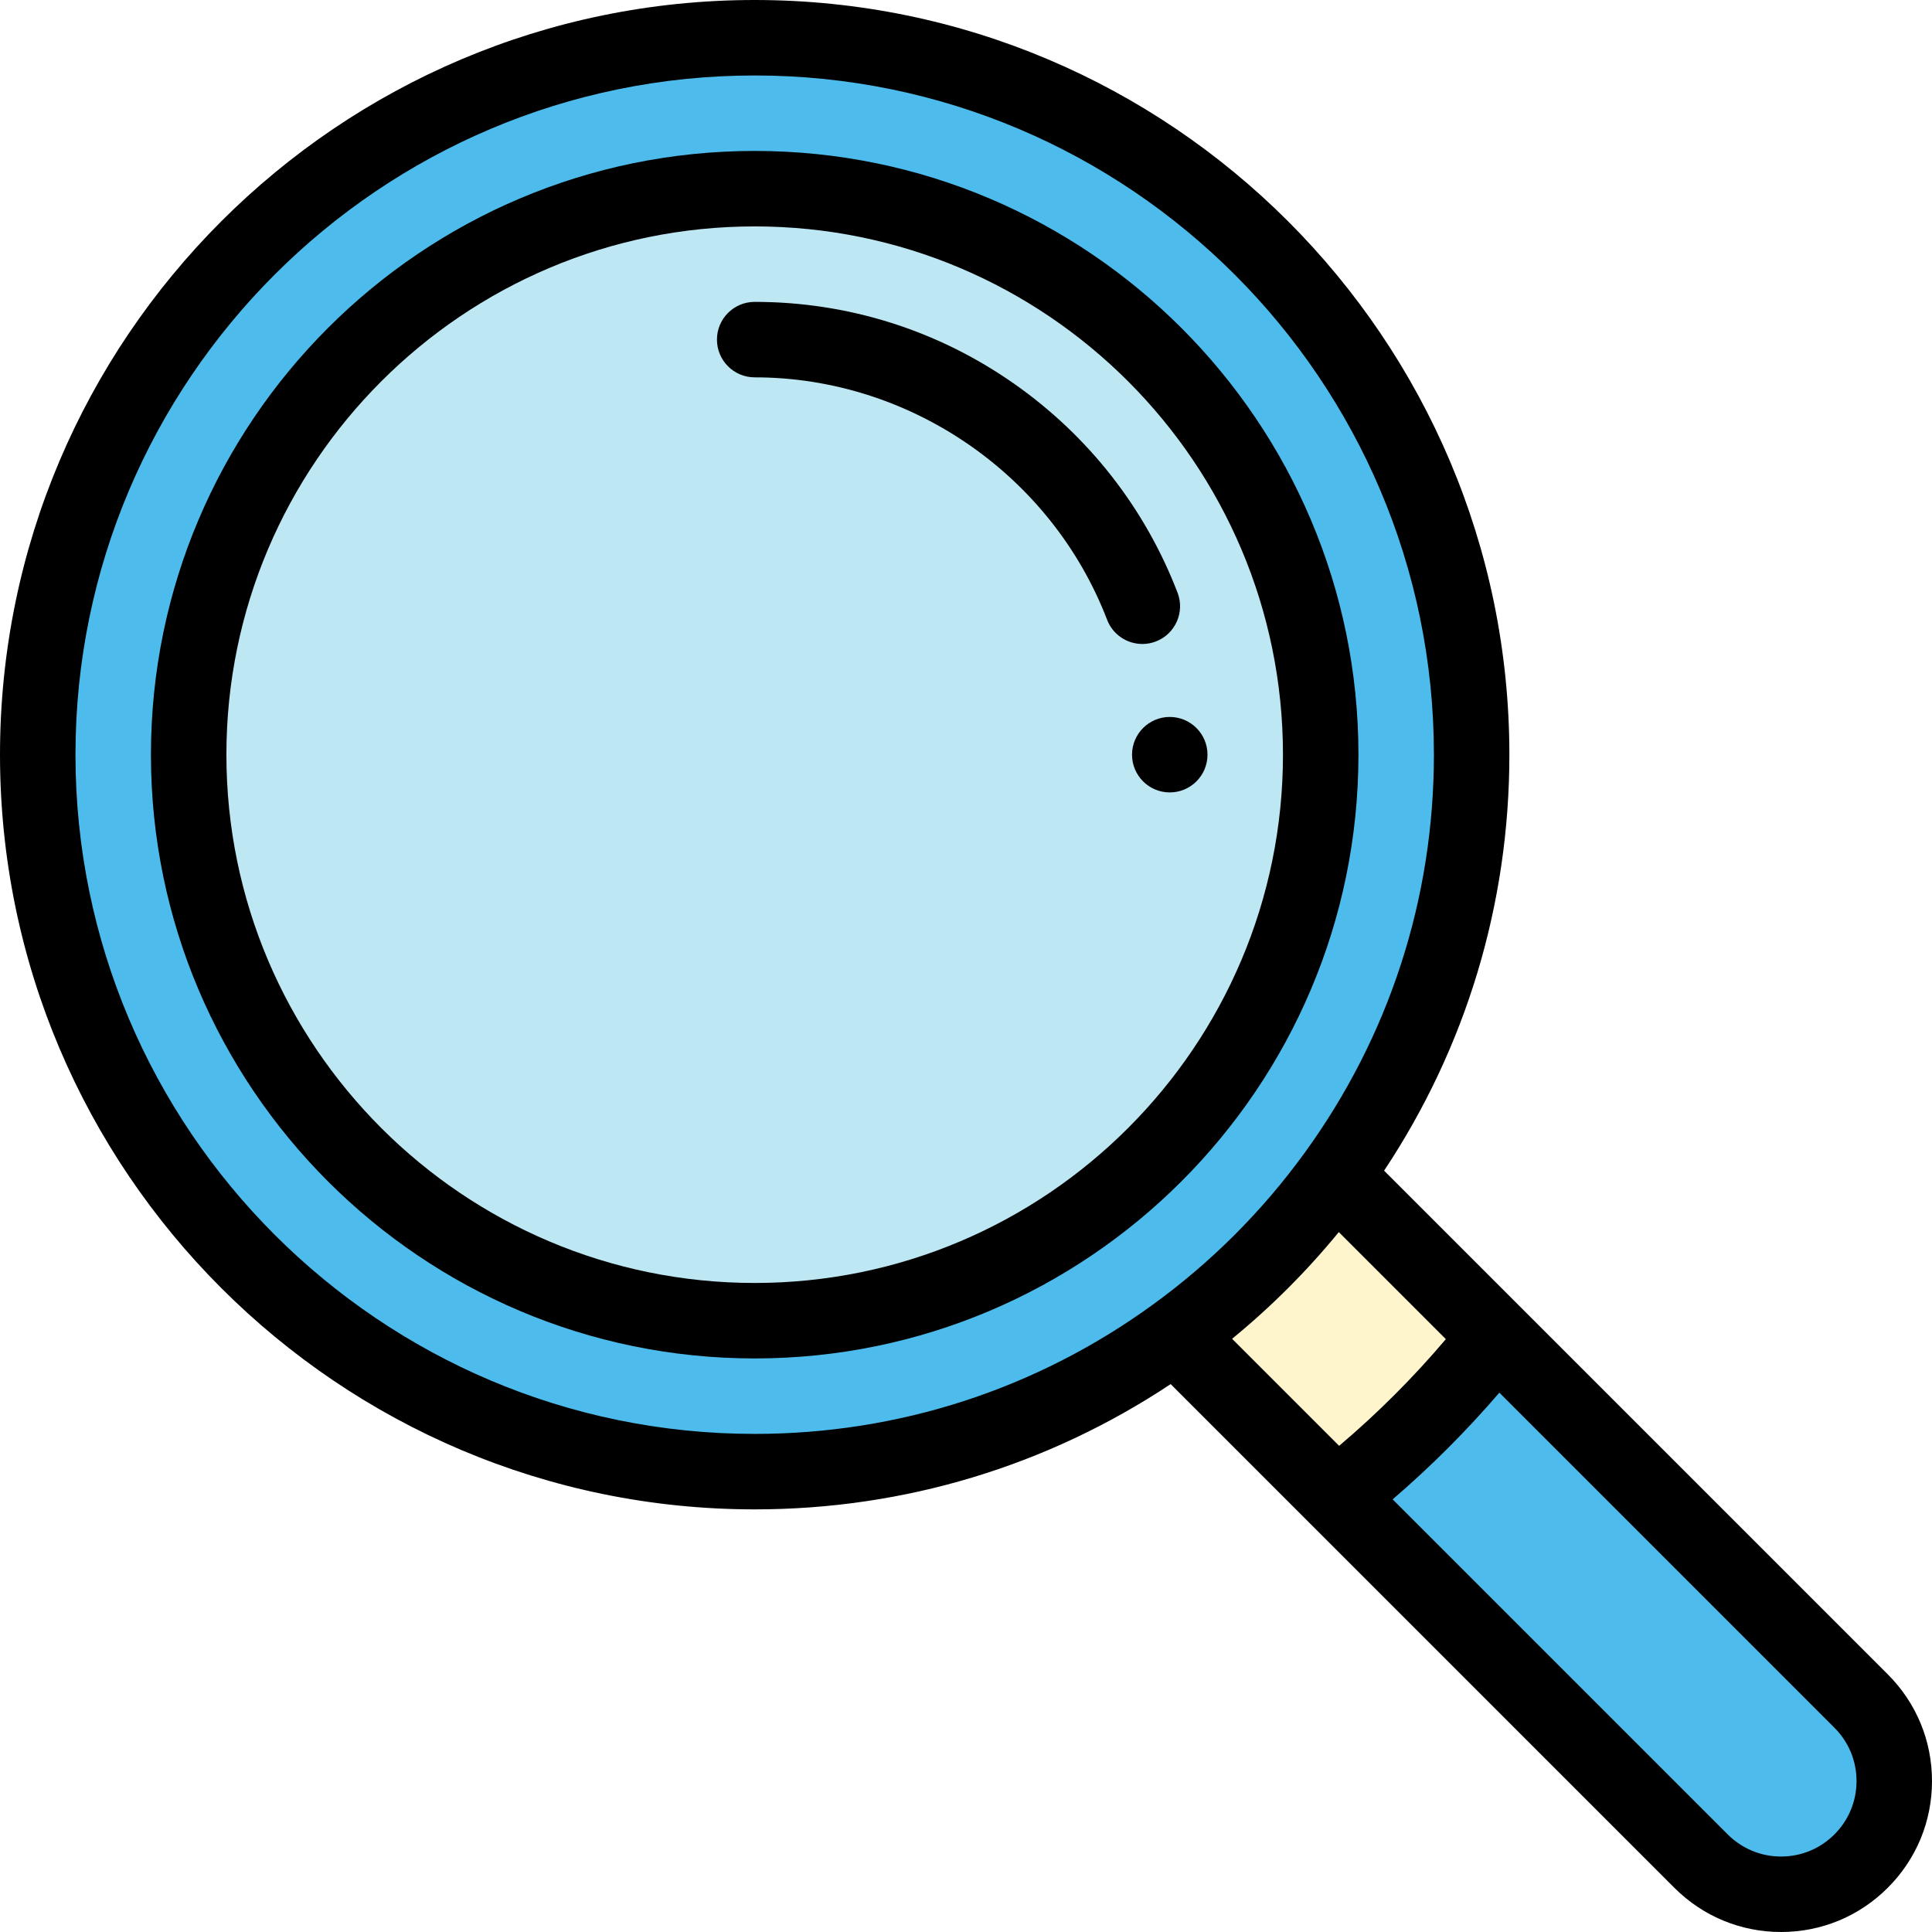
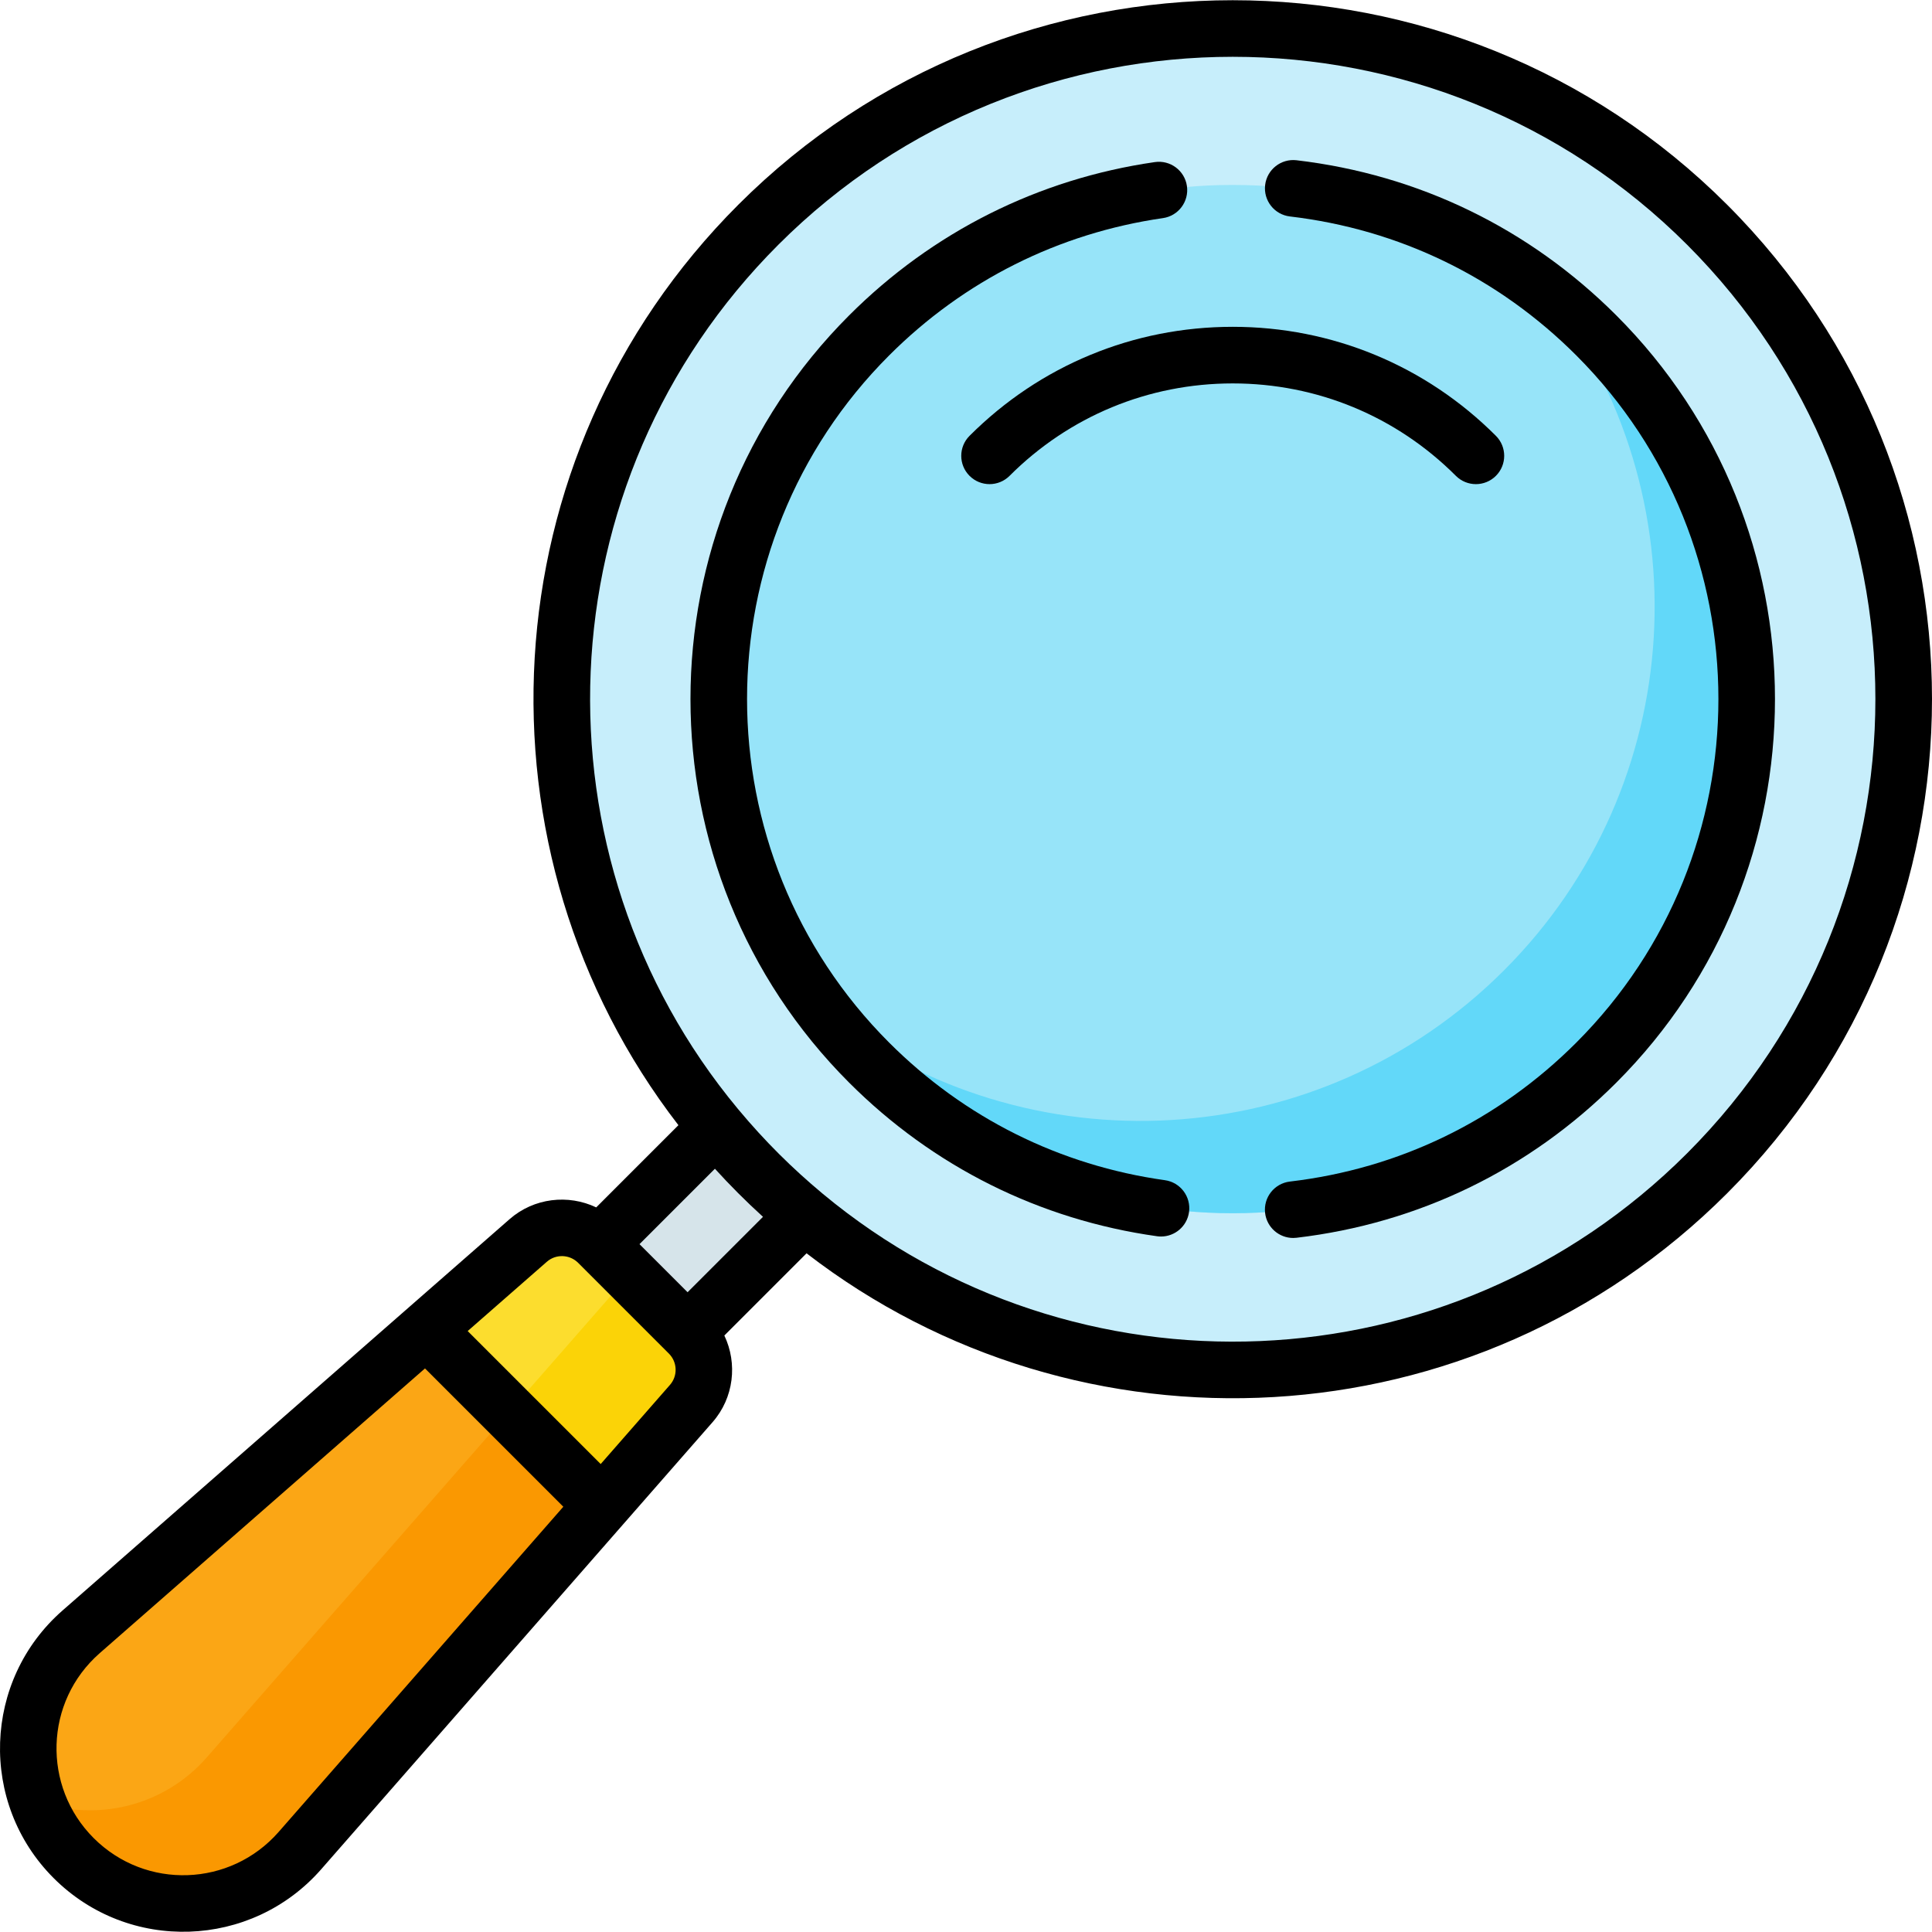
- <svg xmlns="http://www.w3.org/2000/svg" version="1.1" id="Capa_1" x="0px" y="0px" viewBox="0 0 512 512" style="enable-background:new 0 0 512 512;" xml:space="preserve">
-   <path style="fill:#4DBBEB;" d="M493.21,450.79c11.72,11.71,11.72,30.71,0,42.42c-5.86,5.86-13.53,8.79-21.21,8.79  s-15.35-2.93-21.21-8.79l-96.57-96.57c15.77-12.4,30.02-26.65,42.42-42.42L493.21,450.79z" />
-   <path style="fill:#FFF5CD;" d="M353.83,311.41l42.81,42.81c-12.4,15.77-26.65,30.02-42.42,42.42l-42.81-42.81v-0.01  c16.27-11.81,30.6-26.14,42.41-42.41H353.83z" />
-   <path style="fill:#4DBBEB;" d="M390,200c0,41.58-13.43,80.09-36.18,111.41c-11.81,16.27-26.14,30.6-42.41,42.41  C280.09,376.57,241.58,390,200,390C95.23,390,10,304.77,10,200S95.23,10,200,10S390,95.23,390,200z" />
-   <path style="fill:#BEE7F4;" d="M200,50c82.71,0,150,67.29,150,150s-67.29,150-150,150S50,282.71,50,200S117.29,50,200,50z" />
-   <path d="M500.281,443.719l-133.48-133.48C388.546,277.485,400,239.555,400,200C400,89.72,310.28,0,200,0S0,89.72,0,200  s89.72,200,200,200c39.556,0,77.486-11.455,110.239-33.198l36.895,36.895c0.005,0.005,0.01,0.01,0.016,0.016l96.568,96.568  C451.276,507.838,461.319,512,472,512s20.724-4.162,28.278-11.716C507.837,492.731,512,482.687,512,472  S507.837,451.269,500.281,443.719z M326.516,354.793c10.35-8.467,19.811-17.928,28.277-28.277l28.371,28.371  c-8.628,10.183-18.094,19.65-28.277,28.277L326.516,354.793z M20,200c0-99.252,80.748-180,180-180s180,80.748,180,180  c0,38.175-11.851,74.667-34.272,105.535c-11.217,15.453-24.739,28.976-40.192,40.192c0,0.001-0.001,0.001-0.002,0.002  C274.667,368.149,238.175,380,200,380C100.748,380,20,299.252,20,200z M486.139,486.139c-3.78,3.78-8.801,5.861-14.139,5.861  s-10.359-2.081-14.139-5.861l-88.795-88.795c10.127-8.691,19.587-18.15,28.277-28.277l88.798,88.798  C489.919,461.639,492,466.658,492,472S489.919,482.361,486.139,486.139z" />
-   <path d="M360,200c0-88.225-71.775-160-160-160S40,111.775,40,200s71.775,160,160,160S360,288.225,360,200z M200,340  c-77.196,0-140-62.804-140-140S122.804,60,200,60s140,62.804,140,140S277.196,340,200,340z" />
-   <path d="M306.317,169.995c5.155-1.981,7.729-7.766,5.748-12.922c-8.611-22.412-23.604-41.574-43.36-55.413  C248.479,87.49,224.721,80,200,80c-5.522,0-10,4.478-10,10s4.478,10,10,10c41.099,0,78.631,25.818,93.396,64.247  c1.528,3.976,5.317,6.416,9.337,6.416C303.925,170.663,305.138,170.448,306.317,169.995z" />
-   <path d="M310,190c-5.52,0-10,4.48-10,10s4.48,10,10,10s10-4.48,10-10S315.52,190,310,190z" />
-   <g>
- </g>
-   <g>
- </g>
-   <g>
- </g>
-   <g>
- </g>
-   <g>
- </g>
-   <g>
- </g>
-   <g>
- </g>
-   <g>
- </g>
-   <g>
- </g>
-   <g>
- </g>
-   <g>
- </g>
-   <g>
- </g>
-   <g>
- </g>
-   <g>
- </g>
-   <g>
- </g>
+ <svg xmlns="http://www.w3.org/2000/svg" id="Capa_1" enable-background="new 0 0 512 512" height="512" viewBox="0 0 512 512" width="512">
+   <path d="m161.629 260.67h33.019v146.244h-33.019z" fill="#d6e4ea" transform="matrix(.707 .707 -.707 .707 288.202 -28.198)" />
+   <path d="m19.518 492.411c-16.805-16.805-15.891-44.319 1.991-59.972l118.471-103.703c5.374-4.704 13.475-4.435 18.525.615l24.073 24.073c5.05 5.05 5.319 13.151.615 18.525l-103.702 118.472c-15.654 17.882-43.168 18.795-59.973 1.99z" fill="#fba615" />
+   <path d="m79.491 490.42 103.703-118.471c4.704-5.374 4.435-13.475-.615-18.525l-15.717-15.717-112.063 128.022c-11.53 13.172-29.492 17.125-44.873 11.583 1.982 5.5 5.166 10.673 9.592 15.099 16.805 16.805 44.319 15.892 59.973-1.991z" fill="#fa9801" />
+   <ellipse cx="326.685" cy="185.245" fill="#c7eefb" rx="177.774" ry="177.774" transform="matrix(.707 -.707 .707 .707 -35.304 285.258)" />
+   <ellipse cx="326.685" cy="185.245" fill="#97e4f9" rx="136.27" ry="136.27" transform="matrix(.707 -.707 .707 .707 -35.304 285.258)" />
+   <path d="m423.043 88.887c-4.142-4.142-8.485-7.962-12.997-11.459 41.435 53.452 37.615 130.643-11.459 179.718-49.074 49.074-126.266 52.894-179.718 11.459 3.497 4.512 7.317 8.855 11.459 12.997 53.217 53.217 139.498 53.217 192.715 0 53.216-53.217 53.216-139.498 0-192.715z" fill="#62d8f9" />
+   <path d="m158.506 329.351c-5.05-5.05-13.151-5.319-18.525-.615l-27.01 23.643 46.58 46.58 23.643-27.01c4.704-5.374 4.435-13.475-.615-18.525z" fill="#fcdd2e" />
+   <path d="m183.194 371.949c4.704-5.374 4.435-13.475-.615-18.525l-15.717-15.717-32.003 36.56 24.692 24.692z" fill="#fbd307" />
+   <path d="m396.43 126.105c2.93-2.929 2.93-7.677.001-10.606-18.63-18.63-43.399-28.89-69.746-28.89s-51.117 10.26-69.746 28.89c-2.929 2.929-2.929 7.677 0 10.606 2.928 2.929 7.677 2.929 10.606 0 15.796-15.797 36.8-24.496 59.14-24.496s43.343 8.699 59.139 24.496c2.928 2.928 7.677 2.93 10.606 0z" />
+   <path d="m457.693 54.237c-72.24-72.238-189.78-72.237-262.016 0-67.035 67.034-71.61 171.78-15.887 243.949l-21.786 21.786c-7.399-3.526-16.487-2.547-22.963 3.121l-118.471 103.703c-21.123 18.49-22.206 51.067-2.354 70.918 19.88 19.881 52.427 18.77 70.918-2.354l103.703-118.471c5.67-6.476 6.648-15.564 3.122-22.963l21.786-21.786c72.099 55.668 176.856 51.206 243.95-15.887 72.402-72.404 72.412-189.602-.002-262.016zm-383.846 431.244c-12.76 14.578-35.221 15.432-49.026 1.628-13.669-13.669-13.091-36.143 1.628-49.026l86.181-75.438 36.656 36.655zm103.704-118.472-18.364 20.979-35.246-35.245 20.98-18.365c2.4-2.1 6.037-1.97 8.282.275l24.074 24.074c2.249 2.25 2.37 5.888.274 8.282zm4.665-24.554-12.742-12.742 19.985-19.985c3.963 4.358 8.115 8.535 12.742 12.742zm264.871-36.808c-62.957 62.957-162.366 66.129-229.003 10.752-.079-.068-.158-.137-.239-.201-7.842-6.541-15.114-13.722-22.112-22.112-.065-.082-.134-.161-.202-.24-55.333-66.585-52.248-166.002 10.753-229.003 66.388-66.387 174.412-66.392 240.804 0 66.542 66.541 66.551 174.254-.001 240.804z" />
+   <path d="m308.714 312.763c-27.86-3.904-53.132-16.512-73.083-36.464-50.207-50.208-50.207-131.902 0-182.109 19.817-19.817 44.909-32.4 72.564-36.39 4.099-.592 6.943-4.394 6.351-8.494s-4.396-6.943-8.494-6.352c-30.884 4.456-58.903 18.505-81.027 40.63-56.056 56.055-56.056 147.265 0 203.321 22.275 22.274 50.495 36.352 81.607 40.711.354.05.704.074 1.051.074 3.68 0 6.892-2.711 7.418-6.46.573-4.101-2.286-7.892-6.387-8.467z" />
+   <path d="m428.346 83.584c-23.086-23.086-52.392-37.304-84.746-41.116-4.106-.481-7.841 2.456-8.326 6.57-.485 4.113 2.457 7.841 6.57 8.325 28.973 3.414 55.218 16.149 75.896 36.827 50.207 50.207 50.207 131.901 0 182.109-20.68 20.68-46.926 33.414-75.904 36.827-4.114.485-7.055 4.212-6.571 8.325.449 3.816 3.688 6.623 7.438 6.623.293 0 .589-.017.887-.052 32.36-3.811 61.668-18.029 84.757-41.118 56.054-56.054 56.054-147.264-.001-203.32z" />
</svg>
